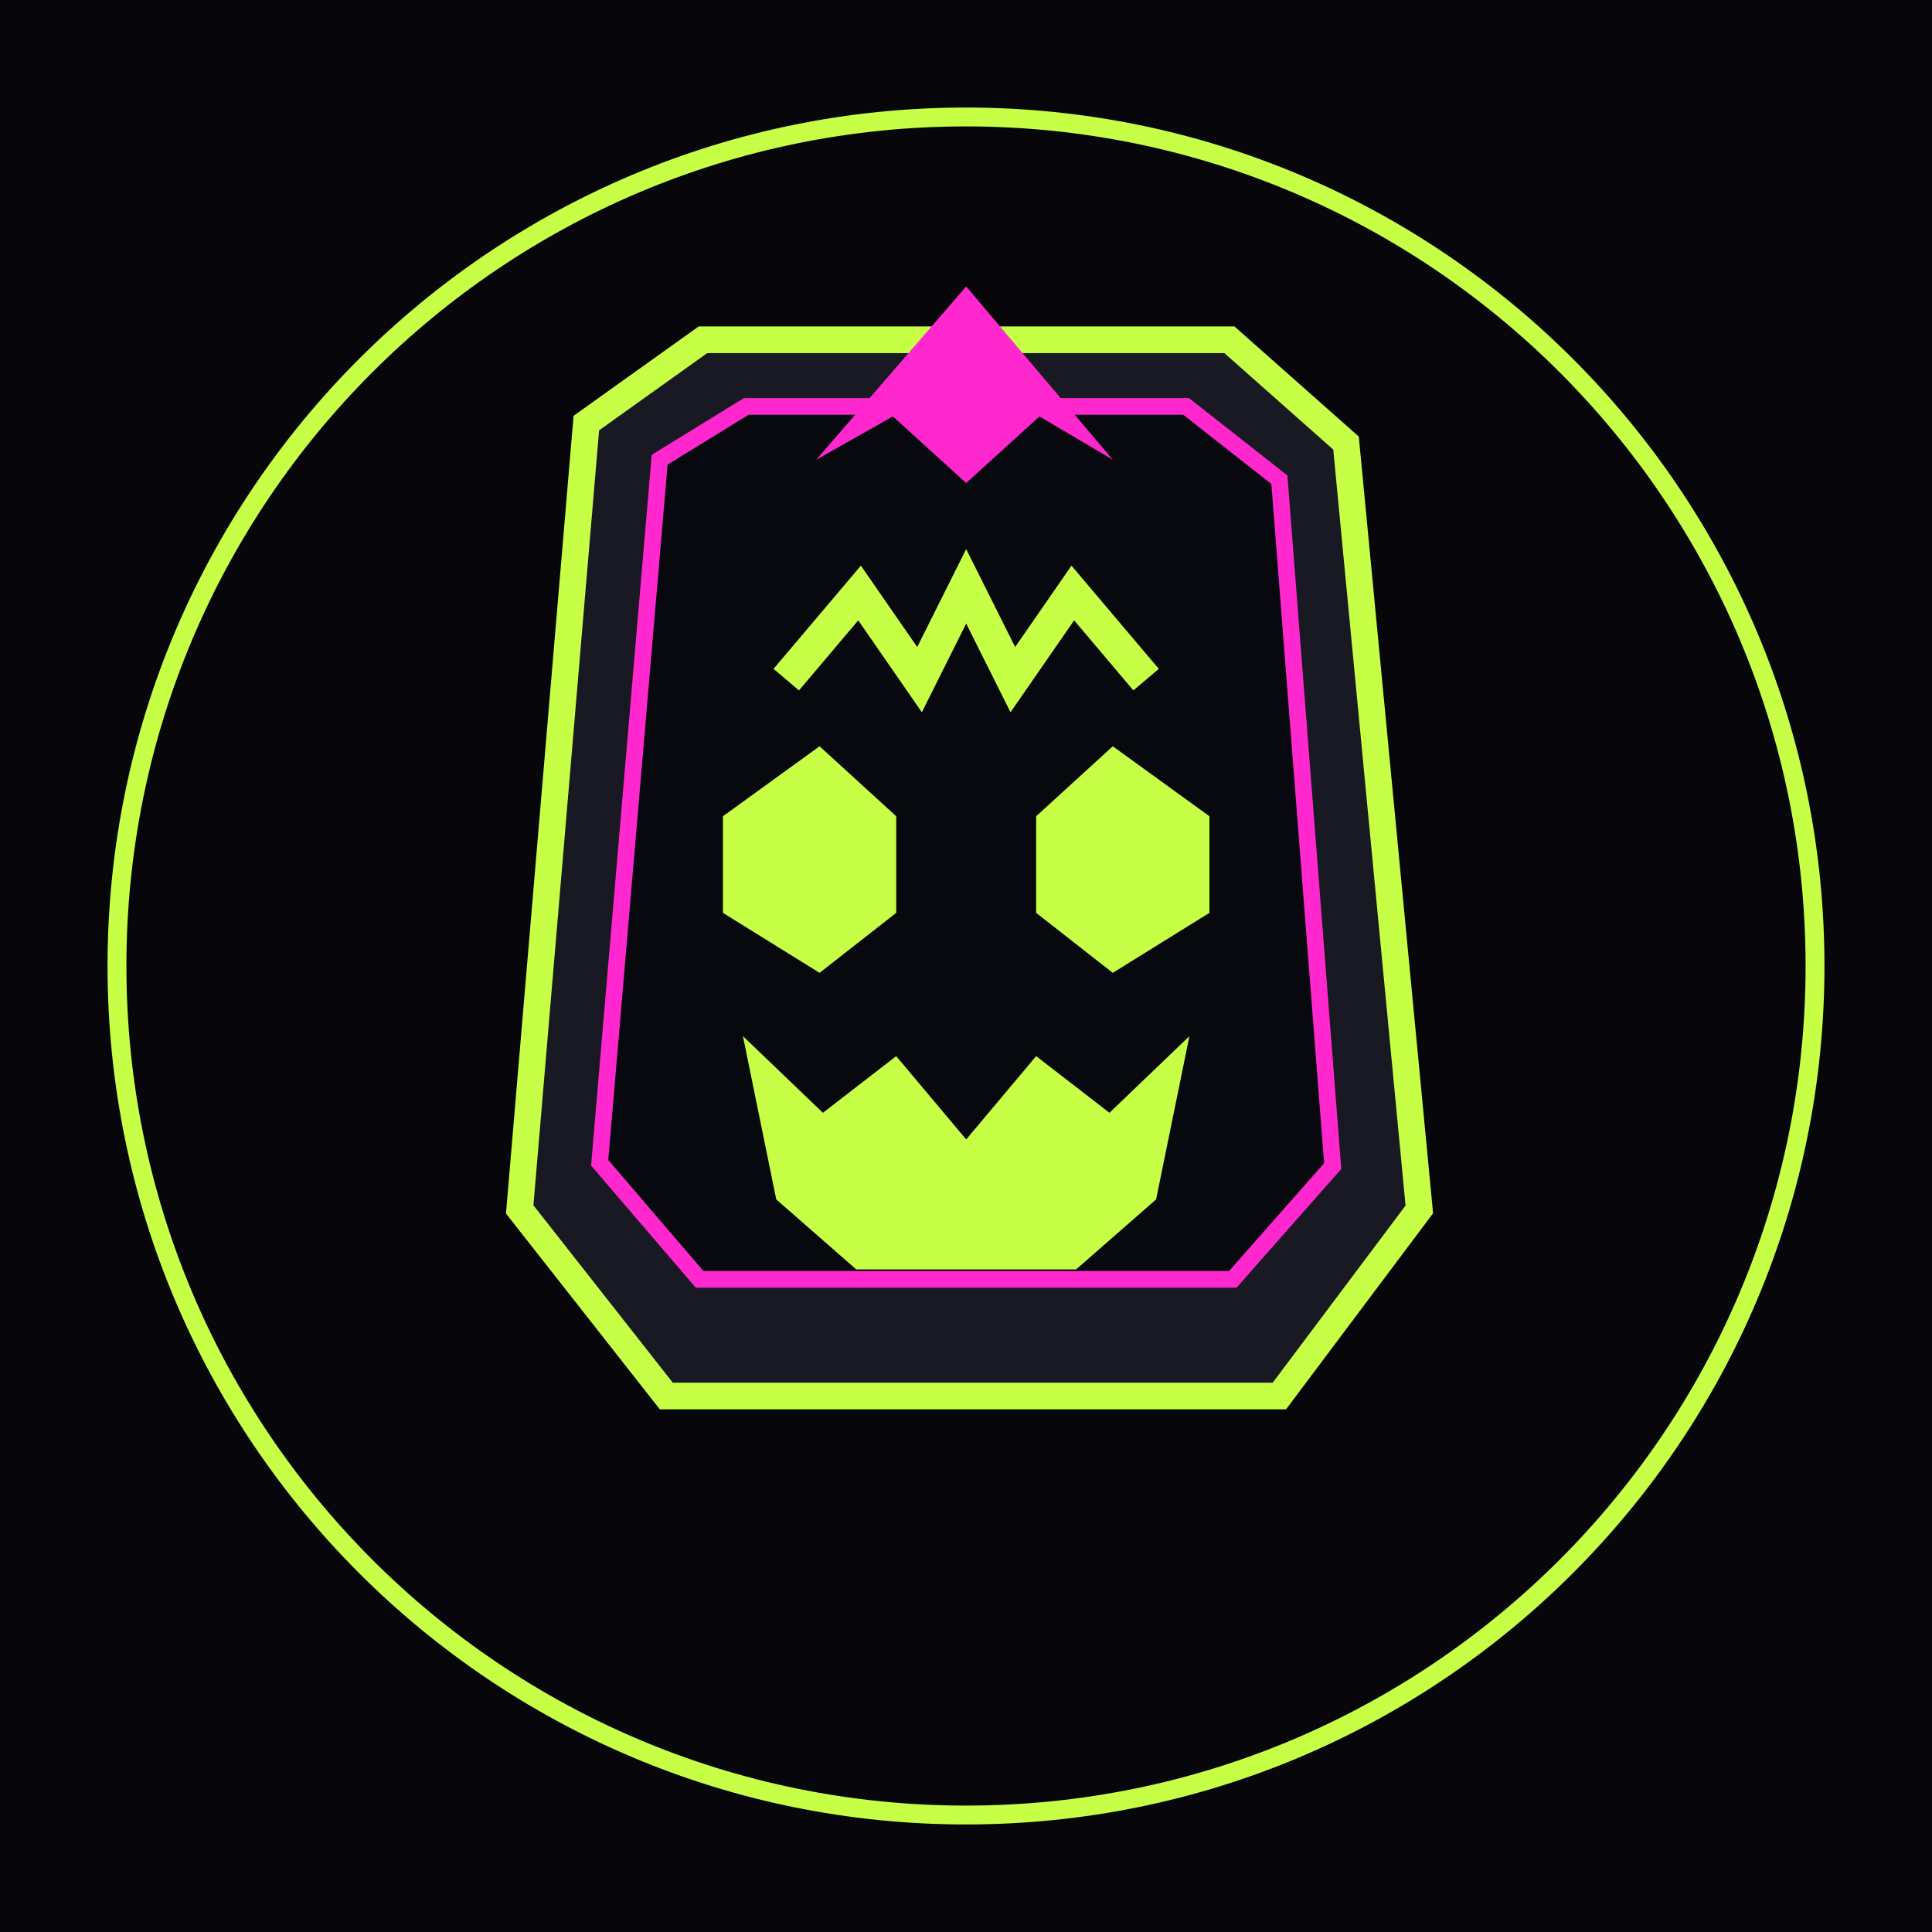
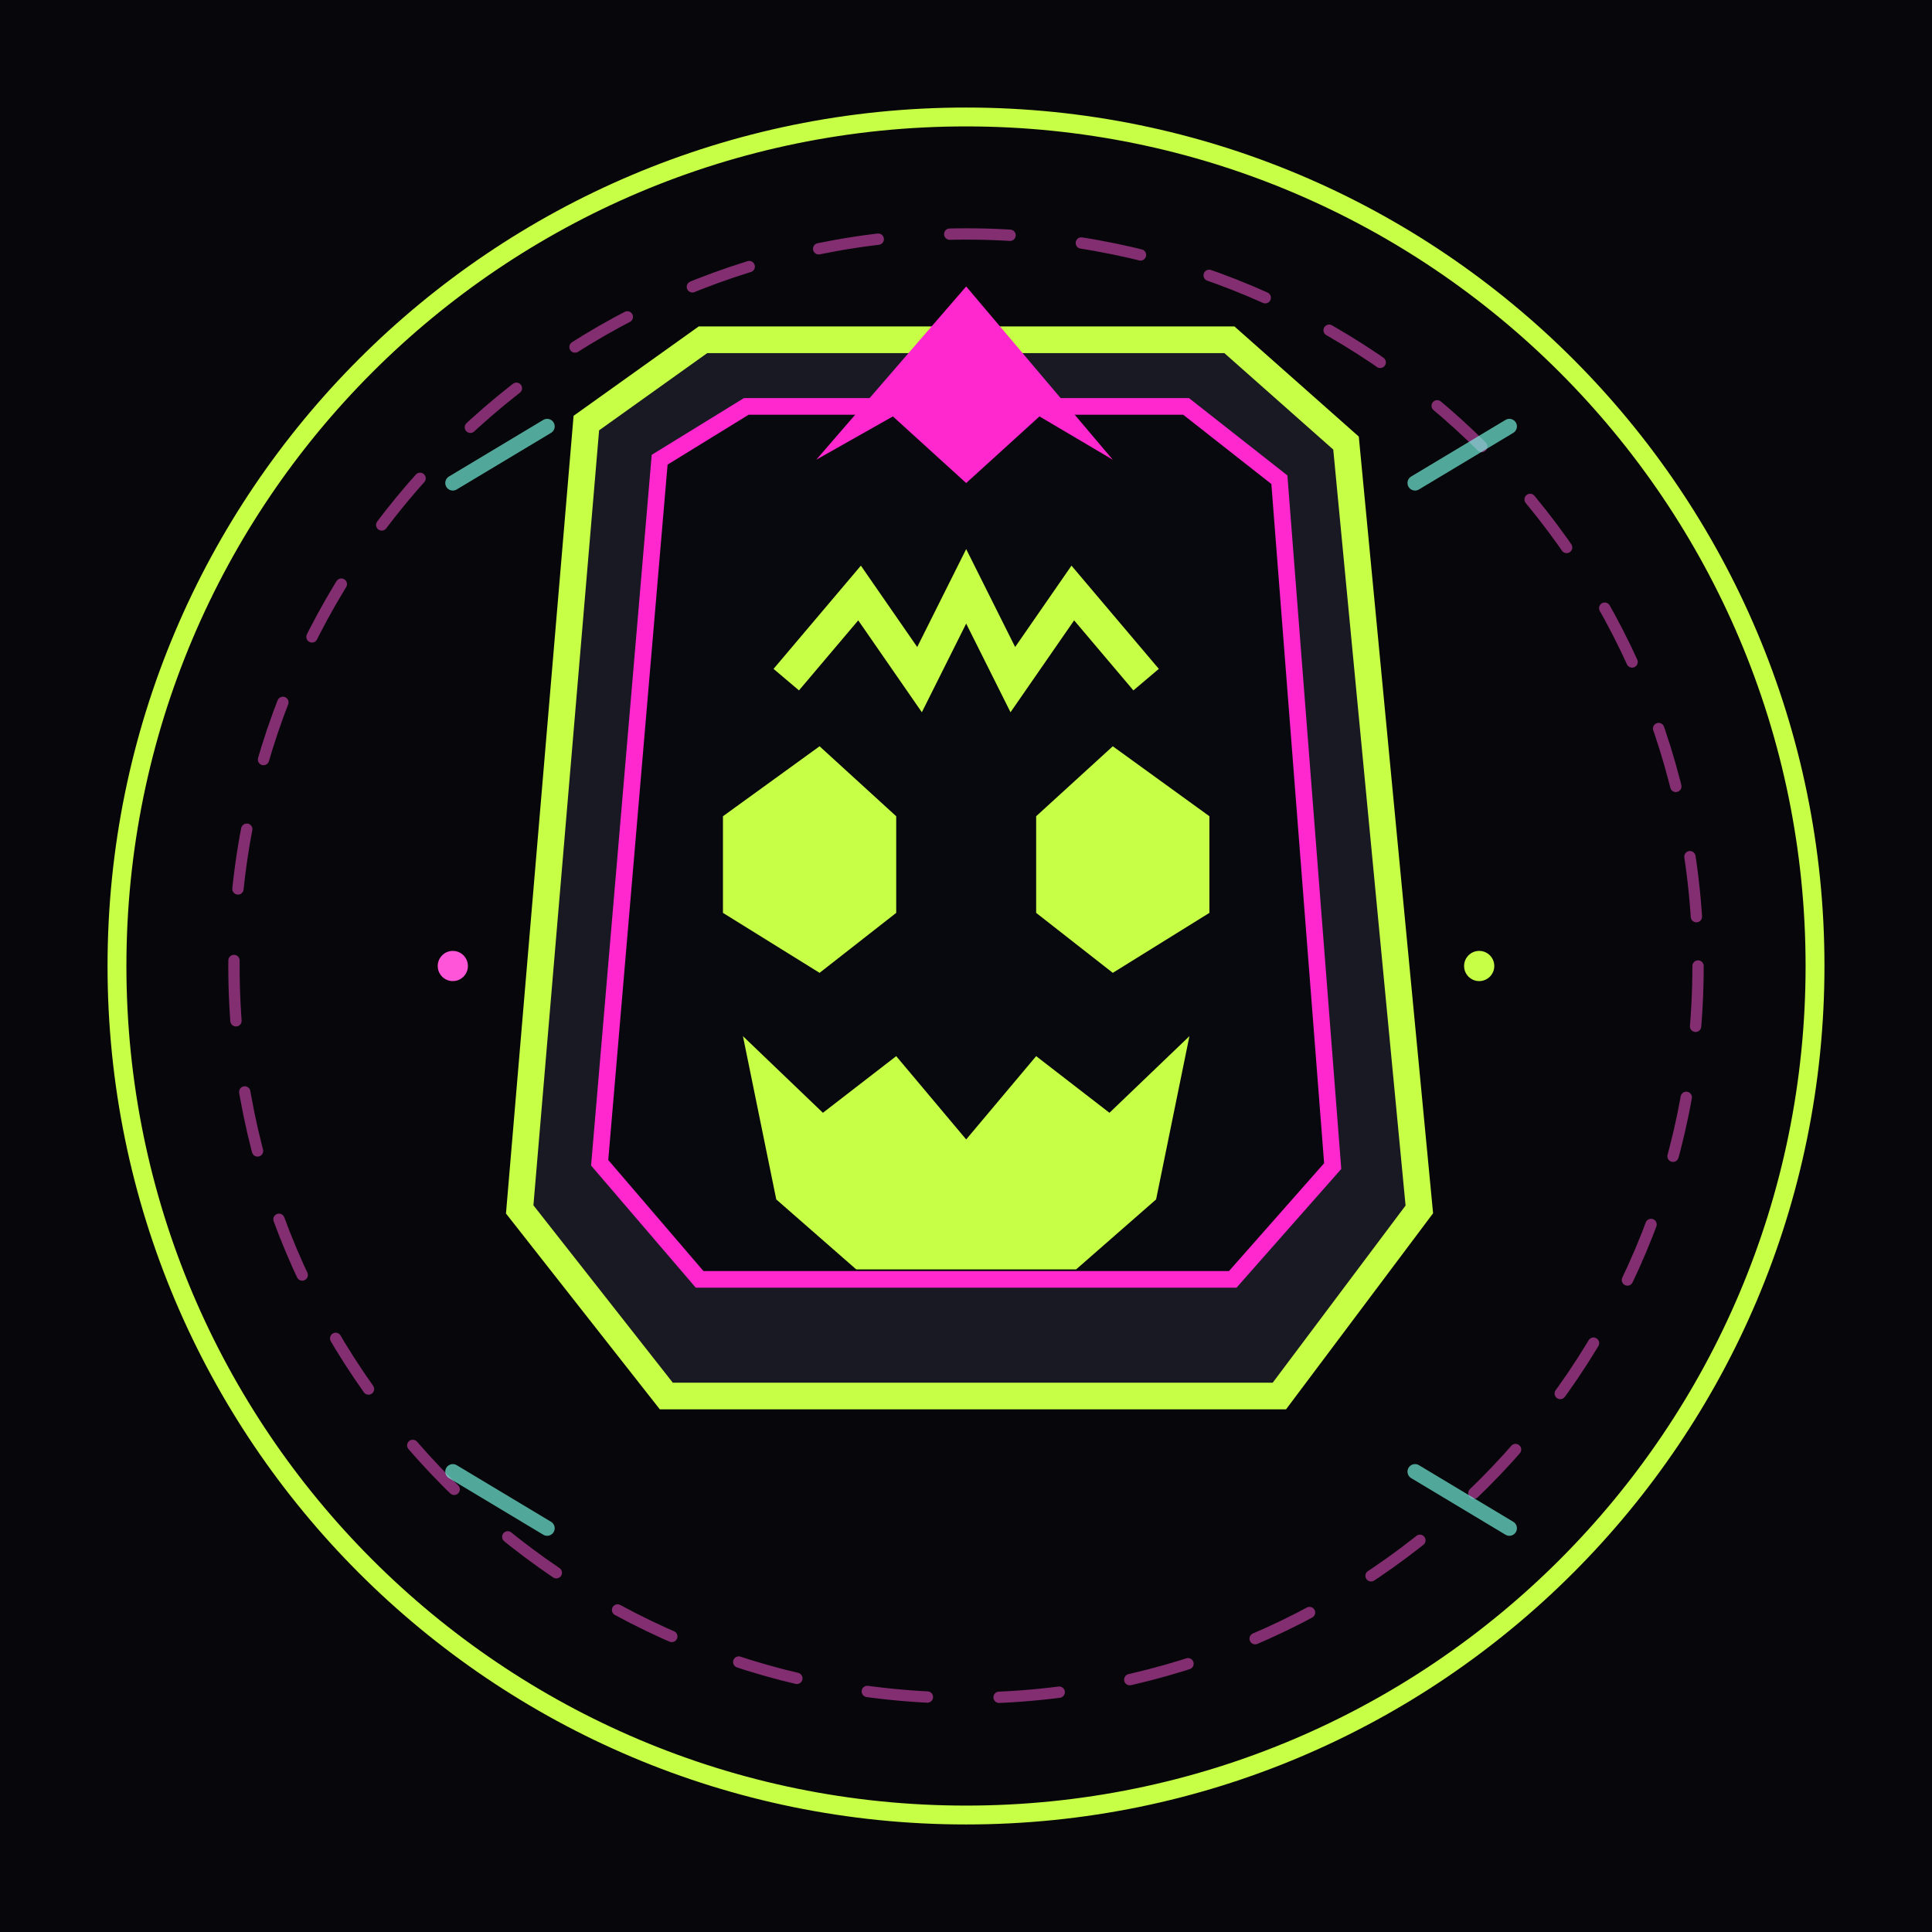
- <svg xmlns="http://www.w3.org/2000/svg" viewBox="0 0 512 512">
+ <svg xmlns="http://www.w3.org/2000/svg" viewBox="0 0 512 512" role="img" aria-labelledby="title desc">
  <rect width="512" height="512" fill="#07070b" />
  <circle cx="256" cy="256" r="225" fill="none" stroke="#c6ff45" stroke-width="5" />
  <g transform="translate(30 30) scale(.883)">
    <path d="M142 93 177 68 335 68 370 99 392 329 350 385 166 385 122 329Z" fill="#181922" stroke="#c6ff45" stroke-width="8" />
    <path d="M164 104 190 88 322 88 350 110 366 316 336 350 176 350 146 315Z" fill="#08090e" stroke="#ff27ce" stroke-width="5" />
    <path d="M211 104 256 52 300 104 278 91 256 111 234 91Z" fill="#ff27ce" />
    <path d="M202 170 224 144 242 170 256 142 270 170 288 144 310 170" fill="none" stroke="#c6ff45" stroke-width="10" />
    <path d="M183 211 212 190 235 211 235 240 212 258 183 240Z M277 211 277 240 300 258 329 240 329 211 300 190Z" fill="#c6ff45" />
    <path d="M189 277 213 300 235 283 256 308 277 283 299 300 323 277 313 326 289 347 223 347 199 326Z" fill="#c6ff45" />
  </g>
+   <g id="dt-finishing" stroke-linecap="round">
+     <circle cx="256" cy="256" r="194" fill="none" stroke="#ff55d8" stroke-width="3" stroke-dasharray="16 19" opacity=".5" />
+     <path d="M120 128l25-15m230 15 25-15M120 390l25 15m230-15 25 15" stroke="#79ffe7" stroke-width="4" opacity=".65" />
+     <circle cx="120" cy="256" r="4" fill="#ff55d8" />
+     <circle cx="392" cy="256" r="4" fill="#c6ff45" />
+   </g>
</svg>
